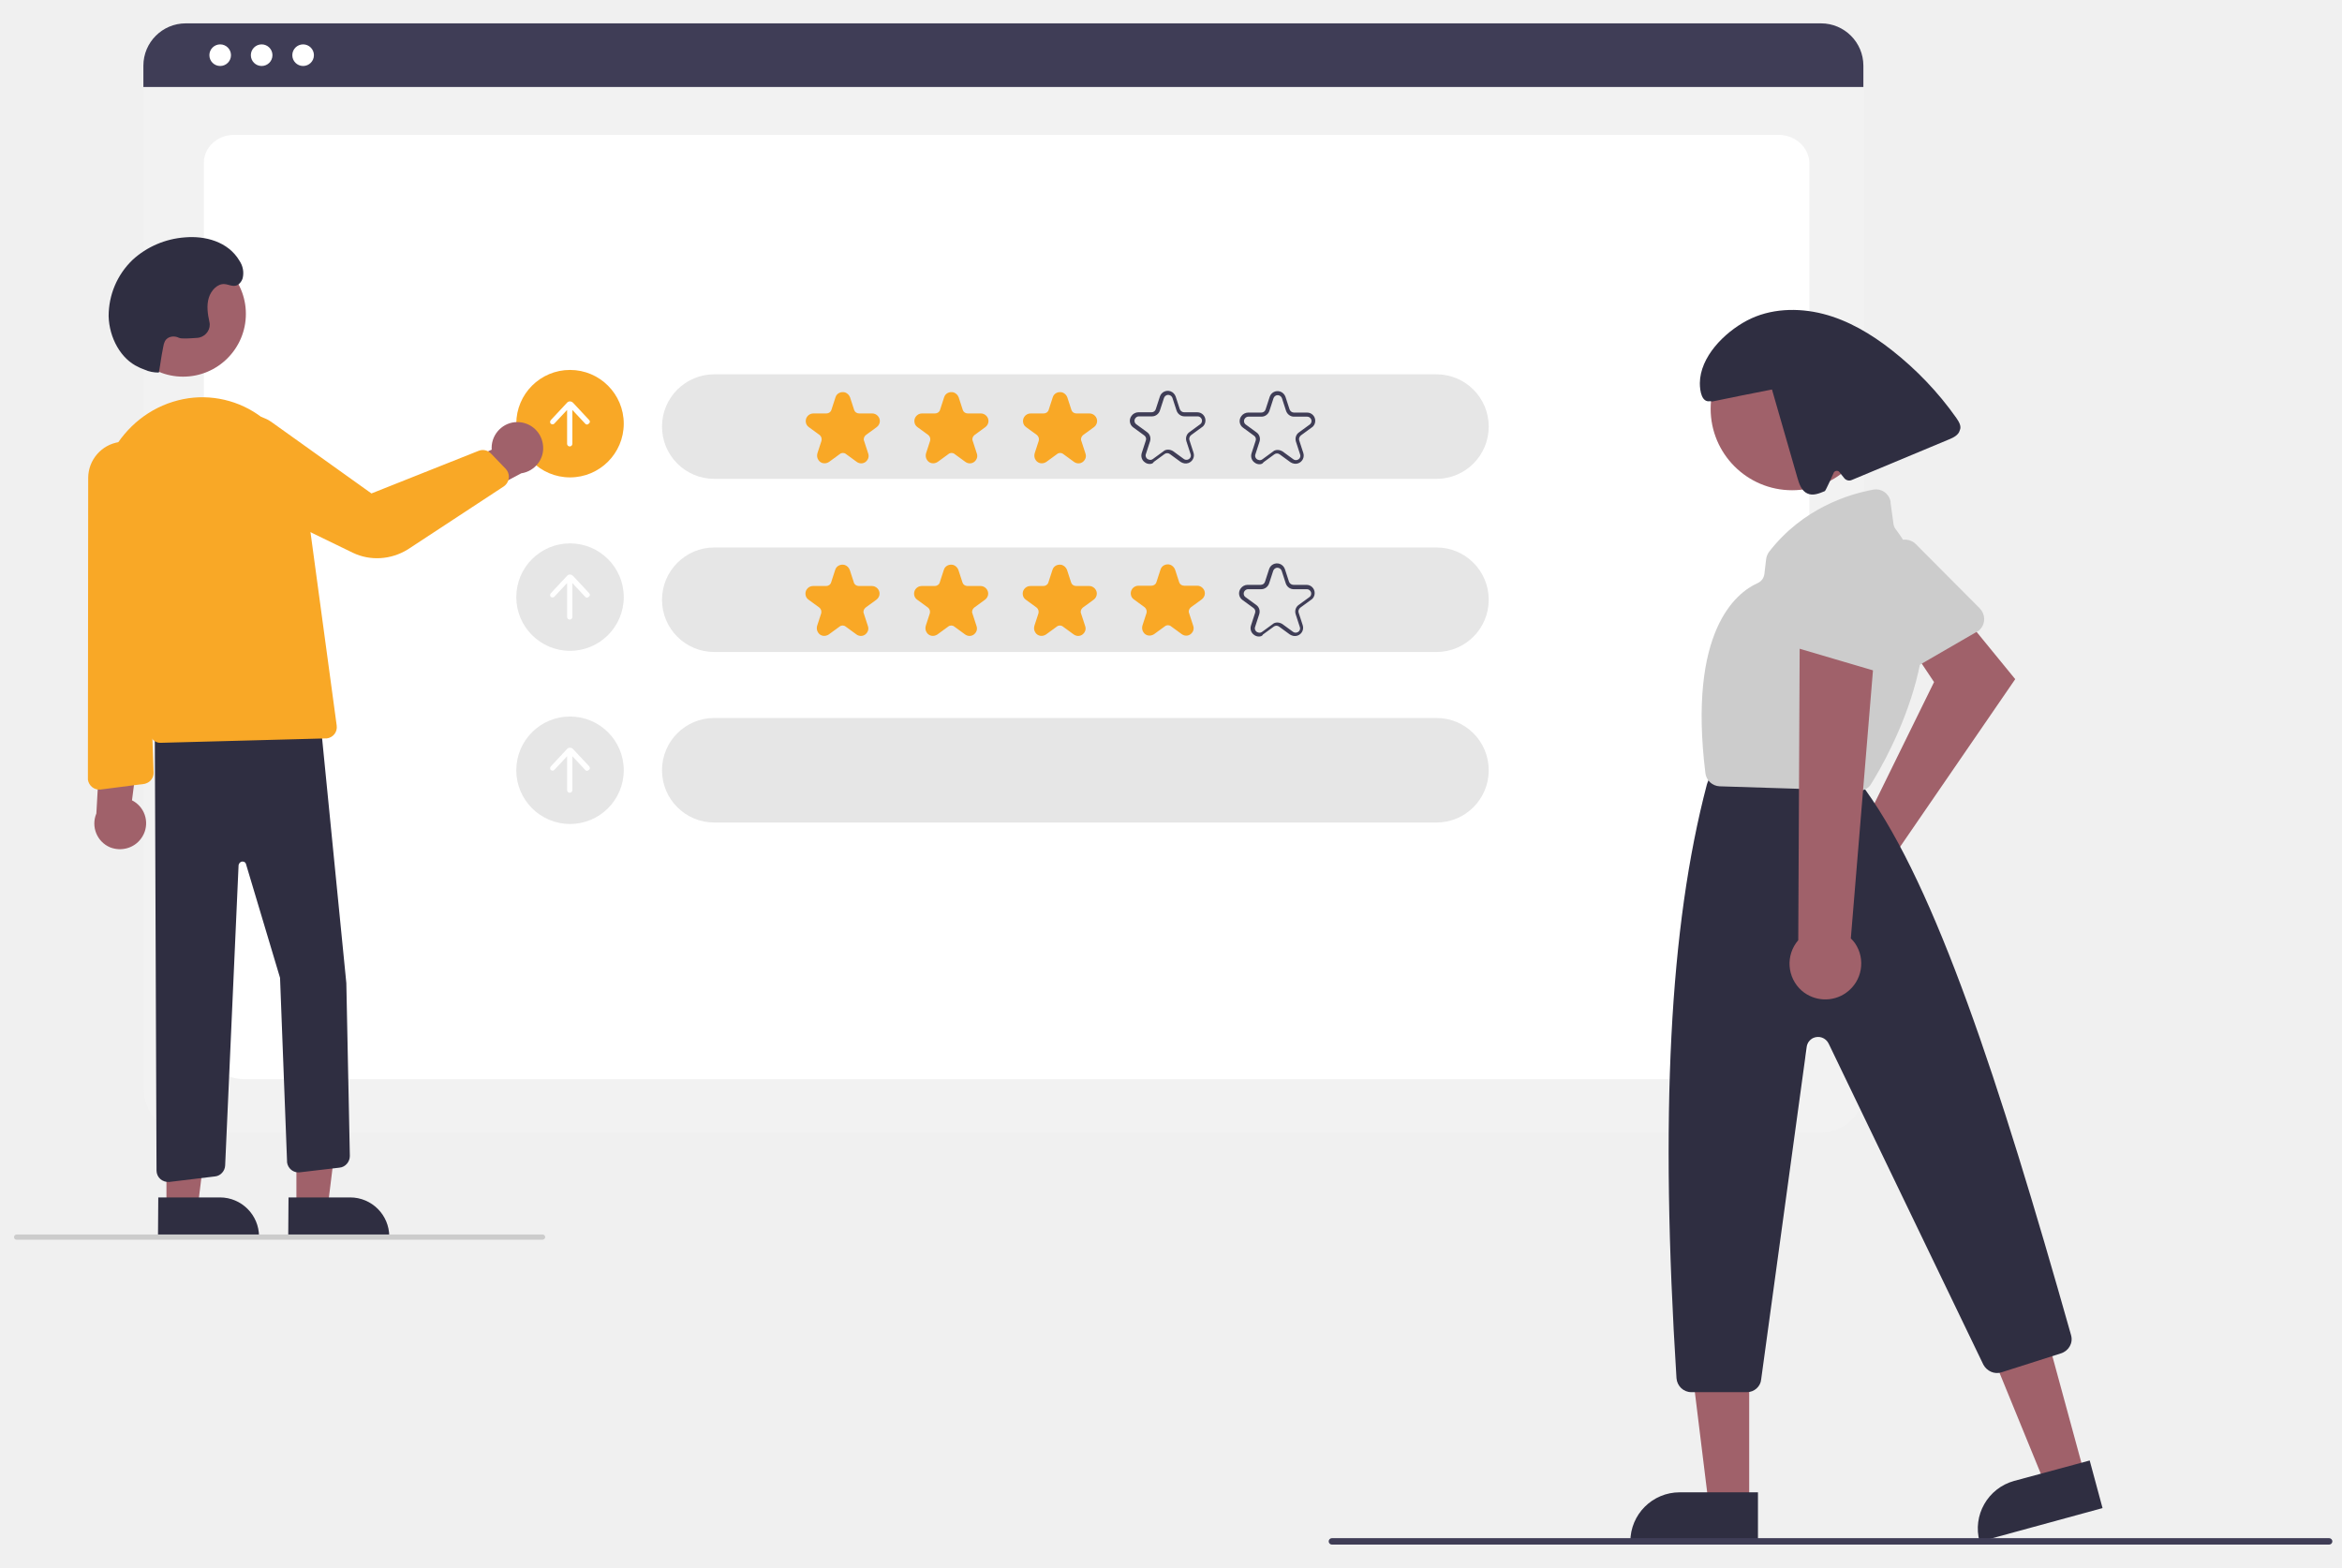
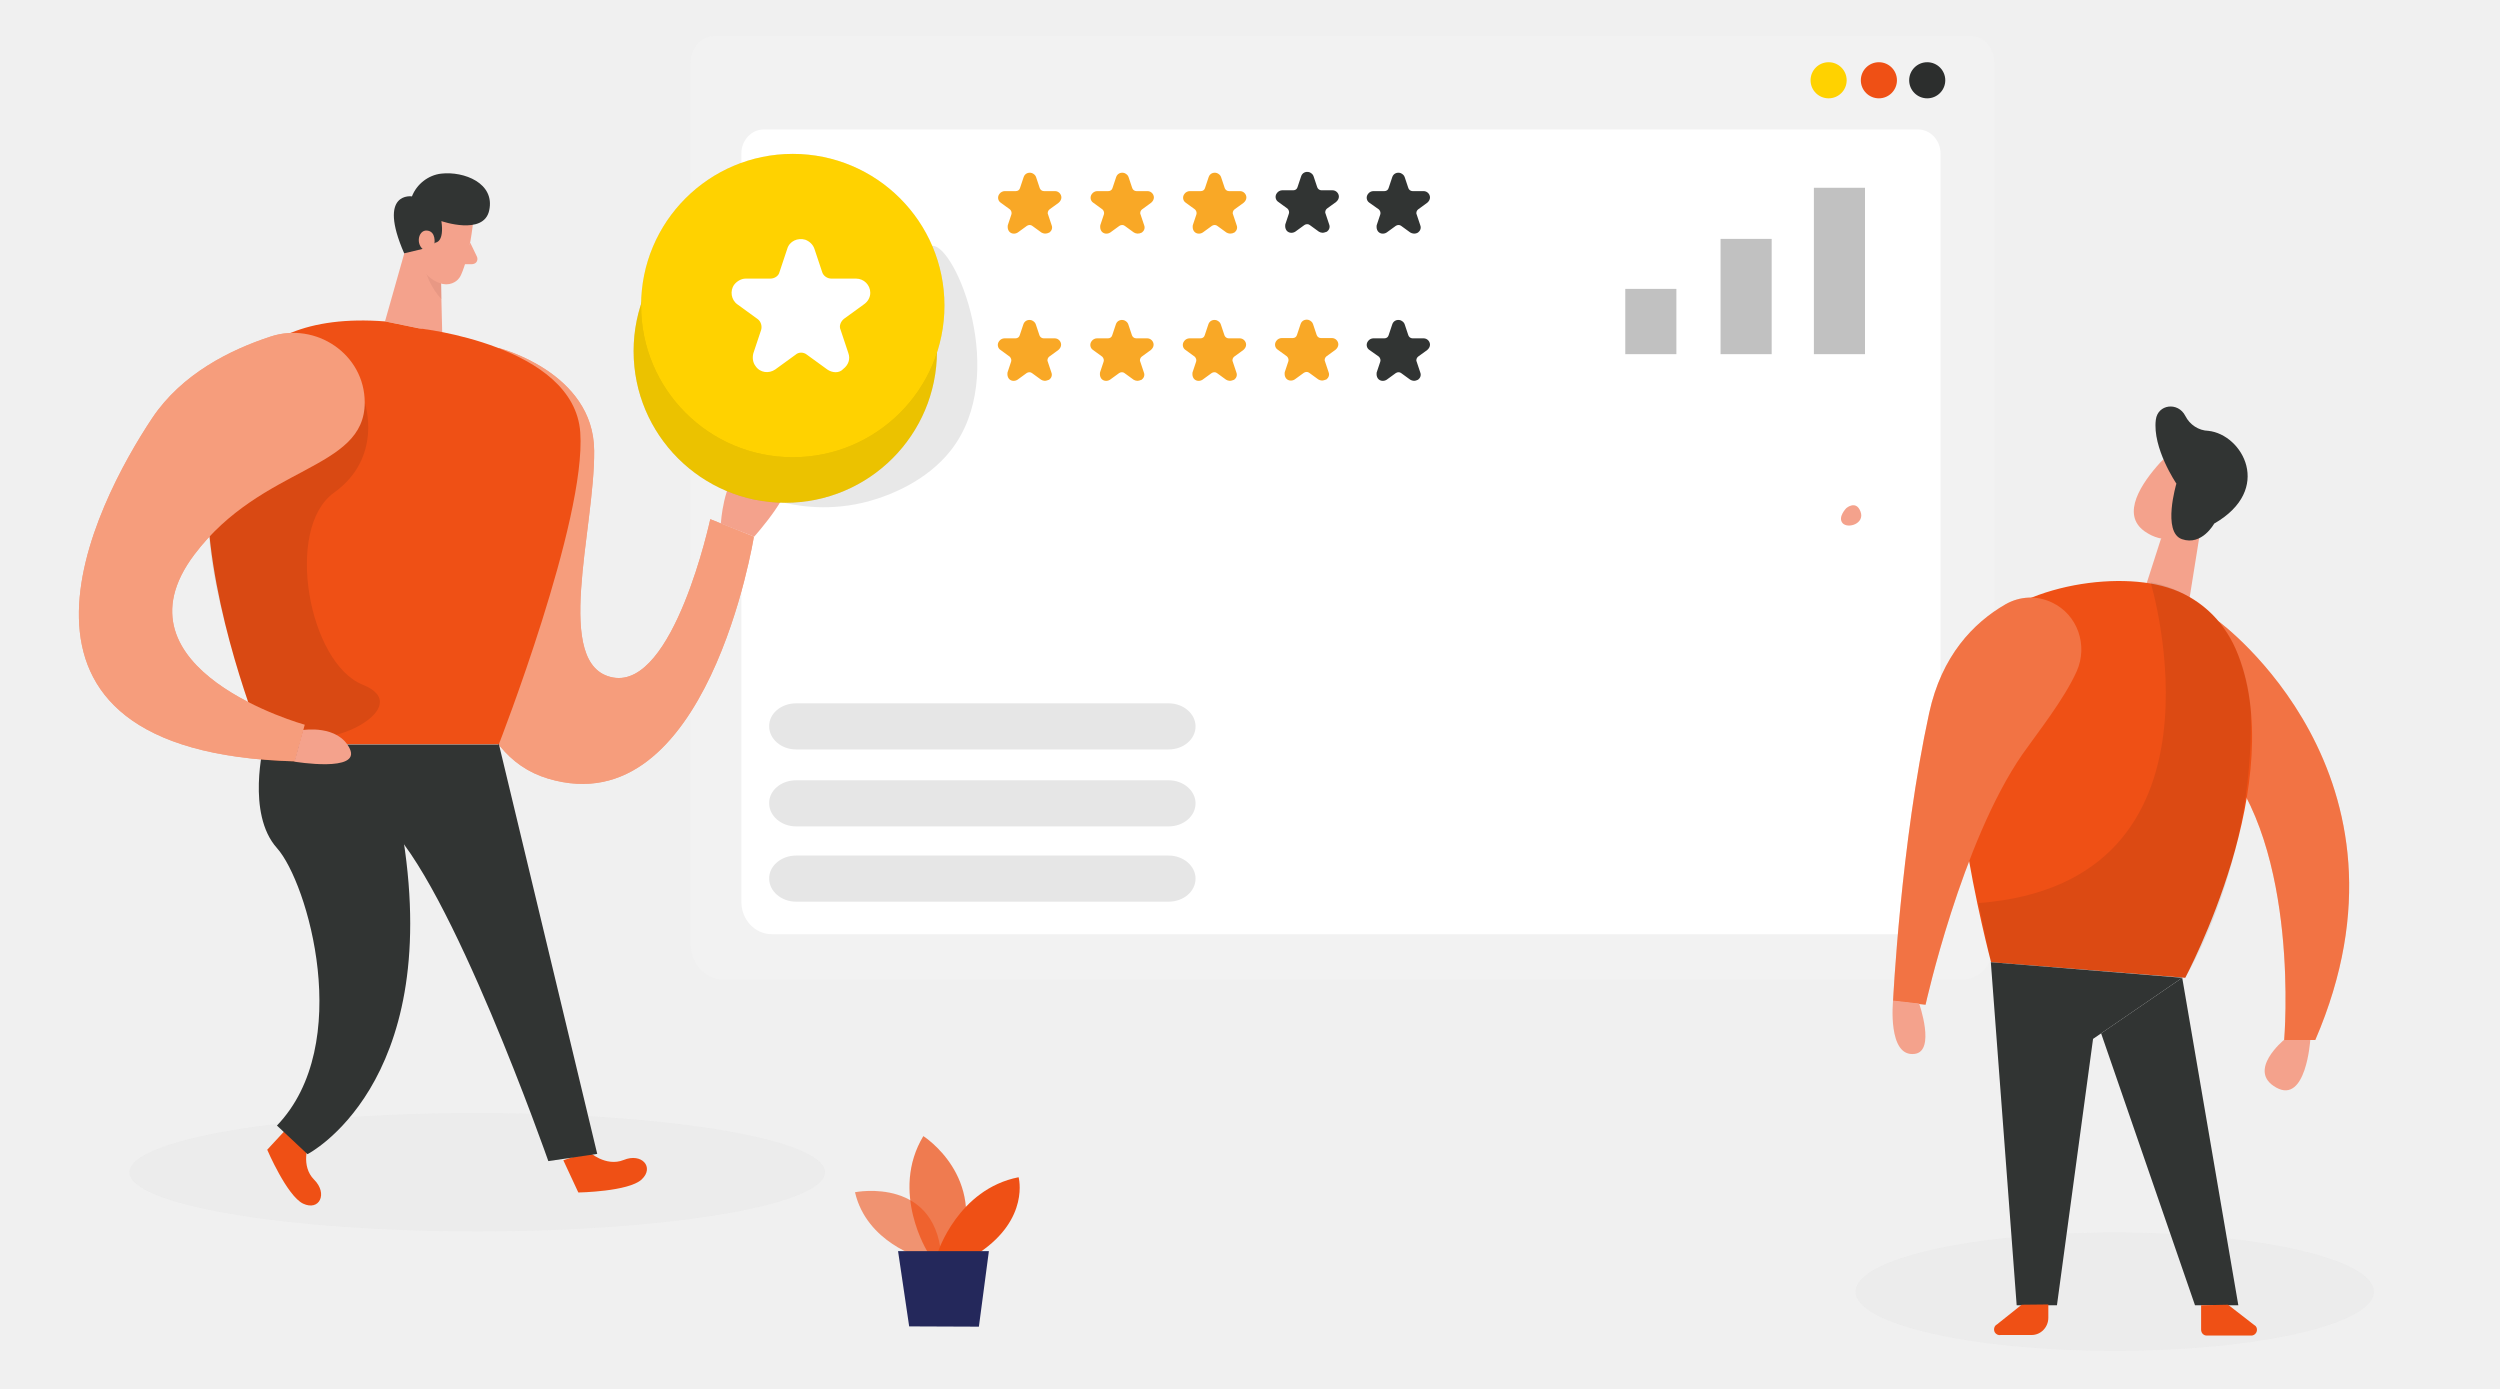
- <svg xmlns="http://www.w3.org/2000/svg" version="1.1" id="b8669117-6177-4f3a-a75c-05852d999d53" x="0px" y="0px" viewBox="0 0 802 537" style="enable-background:new 0 0 802 537;" xml:space="preserve">
+ <svg xmlns="http://www.w3.org/2000/svg" version="1.1" id="b8669117-6177-4f3a-a75c-05852d999d53" x="0px" y="0px" viewBox="0 0 900 500" style="enable-background:new 0 0 900 500;" xml:space="preserve">
  <style type="text/css">
- 	.st0{fill:#F2F2F2;}
- 	.st1{fill:#FFFFFF;}
- 	.st2{fill:#3F3D56;}
+ 	.st0{opacity:0.45;fill:#E6E6E6;enable-background:new    ;}
+ 	.st1{fill:#F2F2F2;}
+ 	.st2{fill:#FFFFFF;}
	.st3{fill:#E6E6E6;}
	.st4{fill:#F9A826;}
- 	.st5{fill:#A0616A;}
- 	.st6{fill:#2F2E41;}
- 	.st7{fill:#CCCCCC;}
+ 	.st5{fill:#EF5015;}
+ 	.st6{fill:#313433;}
+ 	.st7{opacity:0.44;fill:#FFFFFF;enable-background:new    ;}
+ 	.st8{fill:#F4A28C;}
+ 	.st9{opacity:0.31;fill:#CE8172;enable-background:new    ;}
+ 	.st10{opacity:9.000000e-02;enable-background:new    ;}
+ 	.st11{opacity:8.000000e-02;enable-background:new    ;}
+ 	.st12{fill:#FFD200;}
+ 	.st13{opacity:8.000000e-02;}
+ 	.st14{opacity:0.2;fill:#FFFFFF;enable-background:new    ;}
+ 	.st15{fill:#C1C1C1;}
+ 	.st16{fill:#2C2E2D;}
+ 	.st17{opacity:0.58;fill:#EF5015;enable-background:new    ;}
+ 	.st18{opacity:0.73;fill:#EF5015;enable-background:new    ;}
+ 	.st19{fill:#24285B;}
</style>
-   <path class="st0" d="M623.8,387.8H63.7c-8,0-14.4-6.5-14.4-14.4V28c0-5.8,4.7-10.6,10.6-10.6h567.7c5.9,0,10.7,4.8,10.7,10.7v345.2  C638.2,381.4,631.8,387.8,623.8,387.8z" />
-   <path class="st1" d="M605.7,369.6h-522c-7.7,0-13.9-5.8-13.9-13V55.8c0-5.3,4.6-9.6,10.3-9.6h529c5.8,0,10.5,4.4,10.5,9.8v300.6  C619.6,363.8,613.4,369.6,605.7,369.6z" />
-   <path class="st2" d="M638.1,29.8h-589v-7.3c0-8,6.5-14.5,14.5-14.5h560c8,0,14.5,6.5,14.5,14.5V29.8z" />
-   <circle class="st1" cx="75.4" cy="18.9" r="3.7" />
-   <circle class="st1" cx="89.6" cy="18.9" r="3.7" />
-   <circle class="st1" cx="103.8" cy="18.9" r="3.7" />
-   <path class="st3" d="M244.6,128.2h247.3c9.9,0,17.9,8,17.9,17.9v0c0,9.9-8,17.9-17.9,17.9H244.6c-9.9,0-17.9-8-17.9-17.9v0  C226.7,136.2,234.7,128.2,244.6,128.2z" />
-   <path class="st3" d="M244.6,187.5h247.3c9.9,0,17.9,8,17.9,17.9v0c0,9.9-8,17.9-17.9,17.9H244.6c-9.9,0-17.9-8-17.9-17.9v0  C226.7,195.6,234.7,187.5,244.6,187.5z" />
-   <path class="st3" d="M244.6,245.9h247.3c9.9,0,17.9,8,17.9,17.9v0c0,9.9-8,17.9-17.9,17.9H244.6c-9.9,0-17.9-8-17.9-17.9v0  C226.7,253.9,234.7,245.9,244.6,245.9z" />
-   <circle class="st3" cx="195.2" cy="204.5" r="18.4" />
-   <path class="st1" d="M201.8,203.2l-5.6-6c-0.5-0.5-1.3-0.6-1.9-0.1c0,0,0,0-0.1,0.1l-5.6,6c-0.3,0.4-0.3,0.9,0,1.2  c0.4,0.3,0.9,0.3,1.2,0c0,0,0,0,0,0l4.4-4.7v11.6c0,0.5,0.4,0.9,0.9,0.9c0.5,0,0.9-0.4,0.9-0.9v-11.6l4.4,4.7c0.3,0.4,0.9,0.4,1.2,0  C202.1,204.1,202.1,203.6,201.8,203.2z" />
-   <circle class="st3" cx="195.2" cy="263.8" r="18.4" />
-   <path class="st1" d="M201.8,262.5l-5.6-6c-0.5-0.5-1.3-0.6-1.9-0.1c0,0,0,0-0.1,0.1l-5.6,6c-0.3,0.4-0.3,0.9,0,1.2  c0.4,0.3,0.9,0.3,1.2,0c0,0,0,0,0,0l4.4-4.7v11.6c0,0.5,0.4,0.9,0.9,0.9c0.5,0,0.9-0.4,0.9-0.9V259l4.4,4.7c0.3,0.4,0.9,0.4,1.2,0  C202.1,263.5,202.1,262.9,201.8,262.5z" />
-   <circle class="st4" cx="195.2" cy="145.1" r="18.4" />
-   <path class="st1" d="M201.8,143.9l-5.6-6c-0.5-0.5-1.3-0.6-1.9-0.1c0,0,0,0-0.1,0.1l-5.6,6c-0.3,0.4-0.3,0.9,0,1.2  c0.4,0.3,0.9,0.3,1.2,0c0,0,0,0,0,0l4.4-4.7v11.6c0,0.5,0.4,0.9,0.9,0.9c0.5,0,0.9-0.4,0.9-0.9v-11.6l4.4,4.7c0.3,0.4,0.9,0.4,1.2,0  C202.1,144.8,202.1,144.2,201.8,143.9z" />
-   <path class="st5" d="M178,144.6c-4.8-0.5-9.1,3.1-9.6,7.9c0,0.5-0.1,1,0,1.5l-28.6,12.6l13.6,8.8l25.1-13.3c4.8-0.7,8.2-5.2,7.4-10  C185.3,148.1,182.1,145,178,144.6z" />
-   <circle class="st5" cx="62.7" cy="107.5" r="21.5" />
-   <polygon class="st5" points="101.5,413.6 112.2,413.6 117.3,372.3 101.5,372.3 " />
-   <path class="st6" d="M98.8,410.1l21.1,0h0c7.4,0,13.4,6,13.4,13.4c0,0,0,0,0,0v0.4l-34.6,0L98.8,410.1z" />
-   <polygon class="st5" points="57,413.6 67.7,413.6 72.8,372.3 57,372.3 " />
-   <path class="st6" d="M54.2,410.1l21.1,0h0c7.4,0,13.4,6,13.4,13.4c0,0,0,0,0,0v0.4l-34.6,0L54.2,410.1z" />
-   <path class="st6" d="M54.9,403.8c-0.8-0.7-1.3-1.8-1.3-2.9L53,246l56-2.2l0.4,0l9.2,92.9l1.2,59.2c0,2-1.5,3.8-3.5,4l-13.6,1.6  c-2.2,0.3-4.1-1.3-4.4-3.4c0-0.1,0-0.2,0-0.3l-2.4-62.9l-11.7-39.1c-0.3-0.7-1.1-0.9-1.7-0.6c-0.4,0.2-0.7,0.6-0.8,1.1l-4.6,102.9  c-0.1,1.9-1.6,3.5-3.4,3.7l-15.7,1.9C56.8,404.9,55.7,404.5,54.9,403.8L54.9,403.8z" />
-   <path class="st4" d="M51.3,251.5l-16.6-67.3c-5.2-21,6.6-42.1,26.3-47.1c9.3-2.4,19.3-0.6,27.2,4.8c9,6.2,15,16,16.3,26.9l10.8,79.7  c0.3,2.2-1.2,4.1-3.4,4.4c-0.1,0-0.3,0-0.4,0l-56.4,1.5c0,0-0.1,0-0.1,0C53.3,254.5,51.8,253.2,51.3,251.5z" />
-   <path class="st4" d="M120.8,189.3l-42-20.4c-7-3.4-9.9-11.9-6.5-18.9c3.4-7,11.9-9.9,18.9-6.5c0.7,0.3,1.4,0.8,2,1.2l34,24.3  l36.7-14.6c1.5-0.6,3.2-0.2,4.3,1l5,5.2c1.5,1.6,1.4,4.1-0.2,5.6c-0.2,0.2-0.4,0.3-0.5,0.4l-32.9,21.6  C133.9,191.7,126.8,192.2,120.8,189.3L120.8,189.3z" />
-   <path class="st6" d="M54.4,127.6c-1.7,0-3.4-0.3-4.9-1c-0.7-0.3-1.4-0.5-2.1-0.9c-6-2.7-10-10-10.2-17.4c0-7.3,2.9-14.2,8.2-19.3  c4.9-4.5,11.2-7.2,17.9-7.7c6.9-0.6,14.8,1.4,18.7,8c1.2,1.8,1.6,3.9,1.1,6c-0.2,0.6-0.5,1.2-1,1.7c-1.7,1.8-3.5,0.4-5.2,0.3  c-2.4-0.2-4.6,2.1-5.4,4.7s-0.4,5.5,0.2,8.2l0,0c0.6,2.4-1,4.8-3.4,5.4c-0.2,0-0.4,0.1-0.6,0.1c-2.7,0.2-5.6,0.4-6.4,0  c-1.6-0.8-3.8-0.6-4.8,1.1c-0.3,0.6-0.5,1.3-0.6,2C55,123.4,55.2,123.1,54.4,127.6L54.4,127.6z" />
-   <path class="st5" d="M48.3,287.2c2.9-3.9,2.1-9.4-1.8-12.3c-0.4-0.3-0.9-0.6-1.3-0.8l4-31l-14.6,7.1L33,278.6  c-1.9,4.5,0.2,9.7,4.7,11.6C41.5,291.7,45.9,290.5,48.3,287.2L48.3,287.2z" />
-   <path class="st4" d="M50,268.3c-0.3,0.1-0.5,0.2-0.8,0.2l-14.7,1.9c-2.2,0.3-4.1-1.3-4.4-3.4c0-0.2,0-0.3,0-0.5l0.1-102.8  c0-6.1,4.5-11.4,10.6-12.3l0,0c6.8-1,13.1,3.7,14,10.5c0.1,1,0.2,2,0.1,3l-4.3,44.3l2,55.3C52.7,266.2,51.6,267.8,50,268.3z" />
-   <path class="st7" d="M185.7,424.6H5.7c-0.5,0-0.9-0.4-0.9-0.9s0.4-0.9,0.9-0.9h180.1c0.5,0,0.9,0.4,0.9,0.9S186.2,424.6,185.7,424.6  z" />
-   <path class="st4" d="M294.9,158.7c-0.5,0-1.1-0.2-1.5-0.5l-3.7-2.7c-0.6-0.5-1.5-0.5-2.1,0l-3.7,2.7c-1.2,0.8-2.8,0.6-3.6-0.6  c-0.5-0.7-0.6-1.5-0.4-2.3l1.4-4.3c0.2-0.7,0-1.5-0.6-2l-3.7-2.7c-1.2-0.8-1.4-2.5-0.6-3.6c0.5-0.7,1.3-1.1,2.1-1.1h4.5  c0.8,0,1.5-0.5,1.7-1.2l1.4-4.3c0.4-1.4,1.9-2.1,3.3-1.7c0.8,0.3,1.4,0.9,1.7,1.7l1.4,4.3c0.2,0.7,0.9,1.2,1.7,1.2h4.5  c1.4,0,2.6,1.2,2.6,2.6c0,0.8-0.4,1.6-1.1,2.1l-3.7,2.7c-0.6,0.5-0.9,1.3-0.6,2l1.4,4.3c0.4,1.1,0,2.2-0.9,2.9  C296,158.5,295.5,158.7,294.9,158.7z" />
-   <path class="st4" d="M332.1,158.7c-0.5,0-1.1-0.2-1.5-0.5l-3.7-2.7c-0.6-0.5-1.5-0.5-2.1,0l-3.7,2.7c-1.2,0.8-2.8,0.6-3.6-0.6  c-0.5-0.7-0.6-1.5-0.4-2.3l1.4-4.3c0.2-0.7,0-1.5-0.6-2l-3.7-2.7c-1.2-0.8-1.4-2.5-0.6-3.6c0.5-0.7,1.3-1.1,2.1-1.1h4.5  c0.8,0,1.5-0.5,1.7-1.2l1.4-4.3c0.4-1.4,1.9-2.1,3.3-1.7c0.8,0.3,1.4,0.9,1.7,1.7l1.4,4.3c0.2,0.7,0.9,1.2,1.7,1.2h4.5  c1.4,0,2.6,1.2,2.6,2.6c0,0.8-0.4,1.6-1.1,2.1l-3.7,2.7c-0.6,0.5-0.9,1.3-0.6,2l1.4,4.3c0.4,1.1,0,2.2-0.9,2.9  C333.2,158.5,332.7,158.7,332.1,158.7z" />
-   <path class="st4" d="M369.3,158.7c-0.5,0-1.1-0.2-1.5-0.5l-3.7-2.7c-0.6-0.5-1.5-0.5-2.1,0l-3.7,2.7c-1.2,0.8-2.8,0.6-3.6-0.6  c-0.5-0.7-0.6-1.5-0.4-2.3l1.4-4.3c0.2-0.7,0-1.5-0.6-2l-3.7-2.7c-1.2-0.8-1.4-2.5-0.6-3.6c0.5-0.7,1.3-1.1,2.1-1.1h4.5  c0.8,0,1.5-0.5,1.7-1.2l1.4-4.3c0.4-1.4,1.9-2.1,3.3-1.7c0.8,0.3,1.4,0.9,1.7,1.7l1.4,4.3c0.2,0.7,0.9,1.2,1.7,1.2h4.5  c1.4,0,2.6,1.2,2.6,2.6c0,0.8-0.4,1.6-1.1,2.1l-3.7,2.7c-0.6,0.5-0.9,1.3-0.6,2l1.4,4.3c0.4,1.1,0,2.2-0.9,2.9  C370.4,158.5,369.9,158.7,369.3,158.7z" />
-   <path class="st2" d="M431.3,159c-0.6,0-1.2-0.2-1.7-0.6c-1-0.7-1.4-2-1-3.2l1.4-4.3c0.2-0.6,0-1.3-0.6-1.7l-3.7-2.7  c-1.3-0.9-1.6-2.7-0.6-4c0.5-0.7,1.4-1.2,2.3-1.2h4.5c0.7,0,1.3-0.4,1.5-1.1l1.4-4.3c0.5-1.5,2.1-2.3,3.6-1.8c0.9,0.3,1.5,1,1.8,1.8  l1.4,4.3c0.2,0.6,0.8,1.1,1.5,1.1h4.5c1.6,0,2.8,1.3,2.8,2.8c0,0.9-0.4,1.8-1.2,2.3l-3.7,2.7c-0.5,0.4-0.8,1.1-0.6,1.7l1.4,4.3  c0.5,1.5-0.3,3.1-1.8,3.6c-0.9,0.3-1.8,0.1-2.6-0.4l-3.7-2.7c-0.5-0.4-1.3-0.4-1.8,0l-3.7,2.7C432.4,158.8,431.9,159,431.3,159z   M437.5,154.1c0.6,0,1.2,0.2,1.7,0.5l3.7,2.7c0.7,0.5,1.6,0.3,2.1-0.3c0.3-0.4,0.4-0.9,0.2-1.4l-1.4-4.3c-0.4-1.2,0-2.5,1-3.2  l3.7-2.7c0.7-0.5,0.8-1.5,0.3-2.1c-0.3-0.4-0.7-0.6-1.2-0.6h-4.5c-1.2,0-2.3-0.8-2.7-2l-1.4-4.3c-0.3-0.8-1.1-1.2-1.9-1  c-0.5,0.2-0.8,0.5-1,1l-1.4,4.3c-0.4,1.2-1.5,2-2.7,2h-4.5c-0.8,0-1.5,0.7-1.5,1.5c0,0.5,0.2,0.9,0.6,1.2l3.7,2.7c1,0.7,1.4,2,1,3.2  l-1.4,4.3c-0.3,0.8,0.2,1.7,1,1.9c0.5,0.2,1,0.1,1.4-0.2l3.7-2.7C436.3,154.3,436.9,154.1,437.5,154.1z" />
-   <path class="st2" d="M393.7,158.9c-0.6,0-1.2-0.2-1.7-0.6c-1-0.7-1.4-2-1-3.2l1.4-4.3c0.2-0.6,0-1.3-0.6-1.7l-3.7-2.7  c-1.3-0.9-1.6-2.7-0.6-4c0.5-0.7,1.4-1.2,2.3-1.2h4.5c0.7,0,1.3-0.4,1.5-1.1l1.4-4.3c0.5-1.5,2.1-2.3,3.6-1.8c0.9,0.3,1.5,1,1.8,1.8  l1.4,4.3c0.2,0.6,0.8,1.1,1.5,1.1h4.5c1.6,0,2.8,1.3,2.8,2.8c0,0.9-0.4,1.8-1.2,2.3l-3.7,2.7c-0.5,0.4-0.8,1.1-0.6,1.7l1.4,4.3  c0.5,1.5-0.3,3.1-1.8,3.6c-0.9,0.3-1.8,0.1-2.6-0.4l-3.7-2.7c-0.5-0.4-1.3-0.4-1.8,0l-3.7,2.7C394.9,158.7,394.3,158.9,393.7,158.9z   M400,154c0.6,0,1.2,0.2,1.7,0.5l3.7,2.7c0.7,0.5,1.6,0.3,2.1-0.3c0.3-0.4,0.4-0.9,0.2-1.4l-1.4-4.3c-0.4-1.2,0-2.5,1-3.2l3.7-2.7  c0.7-0.5,0.8-1.5,0.3-2.1c-0.3-0.4-0.7-0.6-1.2-0.6h-4.5c-1.2,0-2.3-0.8-2.7-2l-1.4-4.3c-0.3-0.8-1.1-1.2-1.9-1  c-0.5,0.2-0.8,0.5-1,1l-1.4,4.3c-0.4,1.2-1.5,2-2.7,2h-4.5c-0.8,0-1.5,0.7-1.5,1.5c0,0.5,0.2,0.9,0.6,1.2l3.7,2.7c1,0.7,1.4,2,1,3.2  l-1.4,4.3c-0.3,0.8,0.2,1.7,1,1.9c0.5,0.2,1,0.1,1.4-0.2l3.7-2.7C398.8,154.2,399.4,154,400,154z" />
-   <path class="st5" d="M635.7,284.5c0.6-0.2,1.2-0.3,1.8-0.4l24.8-50.5l-7.6-11.4l15.7-13.7l19.7,24.1L650,291c2.7,6,0,13-6,15.7  c-6,2.7-13,0-15.7-6c-2.7-6,0-13,6-15.7C634.7,284.8,635.2,284.6,635.7,284.5L635.7,284.5z" />
-   <path class="st7" d="M678.1,215.5c-0.3,0.4-0.7,0.7-1.2,0.9l-25.4,14.7c-2.4,1.4-5.6,0.6-7-1.9c-0.1-0.1-0.1-0.2-0.2-0.4L632,202.8  c-1.1-2.3-0.3-5,1.7-6.4l15.8-10.7c2-1.4,4.8-1.1,6.5,0.6l22,22.1C679.9,210.4,680,213.5,678.1,215.5L678.1,215.5z" />
-   <polygon class="st5" points="713.8,504.8 700.4,508.5 679.9,458.4 699.7,453 " />
-   <path class="st6" d="M689.7,507.2l25.9-7l0,0l4.4,16.3l0,0L677.9,528l0,0l0,0C675.4,519,680.7,509.7,689.7,507.2z" />
-   <polygon class="st5" points="599,515.1 585.1,515.1 578.5,461.4 599,461.4 " />
-   <path class="st6" d="M575.2,511.1H602l0,0V528l0,0h-43.7l0,0l0,0C558.3,518.6,565.9,511.1,575.2,511.1z" />
-   <circle class="st5" cx="613.7" cy="140" r="27.9" />
-   <path class="st6" d="M598.2,476.8h-19c-2.7,0-4.9-2.1-5.1-4.8c-5.7-90-2.4-154.6,10.4-203.3c0.1-0.2,0.1-0.4,0.2-0.6l1-2.5  c0.8-1.9,2.7-3.2,4.7-3.2h39.1c1.5,0,2.9,0.7,3.9,1.8l5.3,6.2c0.1,0.1,0.2,0.2,0.3,0.4c23.9,33.4,45.4,98.7,70.2,186.4  c0.8,2.7-0.7,5.4-3.4,6.3l-20.4,6.5c-2.4,0.8-5-0.4-6.2-2.6l-53-110c-1-2-3.3-2.8-5.3-1.9c-1.2,0.6-2,1.7-2.2,3l-15.6,113.9  C602.9,474.9,600.7,476.8,598.2,476.8z" />
-   <path class="st7" d="M636.6,270.8c-0.1,0-0.1,0-0.2,0l-47.5-1.5c-2.5-0.1-4.6-2-4.9-4.5c-6-48.7,10.5-61.8,17.9-65.1  c1.3-0.6,2.1-1.7,2.3-3.1l0.6-5.1c0.1-0.9,0.5-1.8,1-2.5c11.6-15,27.4-19.8,35.7-21.3c2.8-0.5,5.4,1.3,5.9,4.1c0,0.1,0,0.2,0,0.3  l1,7.3c0.1,0.7,0.4,1.4,0.8,1.9c24.1,31.5-2.8,78.1-8.4,87.1l0,0C640,269.9,638.4,270.8,636.6,270.8z" />
-   <path class="st6" d="M669.9,143.1c-6.2-8.8-13.7-16.6-22.1-23.2c-7-5.5-14.9-10.2-23.5-12.4c-8.6-2.2-18.2-1.9-26.1,2.3  c-7.9,4.2-16,12.5-16.1,21.4c0,2.9,0.7,6.7,3.5,6.2l0.8,0.1c6.8-1.4,13.6-2.8,20.4-4.1c2.9,10.1,5.8,20.1,8.7,30.2  c0.6,2.1,1.4,4.5,3.4,5.4c1.9,0.9,4.1,0,6-0.8c0.3-0.1,3-6.2,3-6.2c0.2-0.6,0.9-0.9,1.5-0.7c0.2,0.1,0.4,0.2,0.5,0.4l1.6,2  c0.6,0.8,1.7,1.1,2.6,0.7c11.1-4.6,22.2-9.3,33.3-13.9c1.5-0.6,3.3-1.5,3.7-3.1C671.8,146,670.8,144.4,669.9,143.1z" />
-   <path class="st2" d="M797.6,529H456.1c-0.6,0-1.1-0.5-1.1-1.1c0-0.6,0.5-1.1,1.1-1.1h341.5c0.6,0,1.1,0.5,1.1,1.1  C798.7,528.5,798.2,529,797.6,529z" />
-   <path class="st5" d="M632.2,340c5.5-3.9,6.8-11.5,3-17c-0.4-0.6-0.9-1.1-1.4-1.6l8.8-106.5l-26.3,3.6L615.8,322  c-4.4,5.1-3.9,12.8,1.2,17.3C621.3,343,627.6,343.3,632.2,340z" />
-   <path class="st7" d="M644.3,230.2c-0.5,0-1-0.1-1.5-0.2l-28.2-8.3c-2.7-0.8-4.3-3.6-3.5-6.3c0-0.1,0.1-0.3,0.1-0.4l10.4-27  c0.9-2.4,3.4-3.7,5.8-3.1l18.6,4c2.4,0.5,4.1,2.7,4,5.1l-0.9,31.2C649.3,228,647.1,230.2,644.3,230.2L644.3,230.2z" />
-   <path class="st4" d="M294.8,217.8c-0.5,0-1.1-0.2-1.5-0.5l-3.7-2.7c-0.6-0.5-1.5-0.5-2.1,0l-3.7,2.7c-1.2,0.8-2.8,0.6-3.6-0.6  c-0.5-0.7-0.6-1.5-0.4-2.3l1.4-4.3c0.2-0.7,0-1.5-0.6-2l-3.7-2.7c-1.2-0.8-1.4-2.5-0.6-3.6c0.5-0.7,1.3-1.1,2.1-1.1h4.5  c0.8,0,1.5-0.5,1.7-1.2l1.4-4.3c0.4-1.4,1.9-2.1,3.3-1.7c0.8,0.3,1.4,0.9,1.7,1.7l1.4,4.3c0.2,0.7,0.9,1.2,1.7,1.2h4.5  c1.4,0,2.6,1.2,2.6,2.6c0,0.8-0.4,1.6-1.1,2.1l-3.7,2.7c-0.6,0.5-0.9,1.3-0.6,2l1.4,4.3c0.4,1.1,0,2.2-0.9,2.9  C295.9,217.6,295.4,217.8,294.8,217.8z" />
-   <path class="st4" d="M332,217.8c-0.5,0-1.1-0.2-1.5-0.5l-3.7-2.7c-0.6-0.5-1.5-0.5-2.1,0l-3.7,2.7c-1.2,0.8-2.8,0.6-3.6-0.6  c-0.5-0.7-0.6-1.5-0.4-2.3l1.4-4.3c0.2-0.7,0-1.5-0.6-2l-3.7-2.7c-1.2-0.8-1.4-2.5-0.6-3.6c0.5-0.7,1.3-1.1,2.1-1.1h4.5  c0.8,0,1.5-0.5,1.7-1.2l1.4-4.3c0.4-1.4,1.9-2.1,3.3-1.7c0.8,0.3,1.4,0.9,1.7,1.7l1.4,4.3c0.2,0.7,0.9,1.2,1.7,1.2h4.5  c1.4,0,2.6,1.2,2.6,2.6c0,0.8-0.4,1.6-1.1,2.1l-3.7,2.7c-0.6,0.5-0.9,1.3-0.6,2l1.4,4.3c0.4,1.1,0,2.2-0.9,2.9  C333.1,217.6,332.6,217.8,332,217.8z" />
-   <path class="st4" d="M369.2,217.8c-0.5,0-1.1-0.2-1.5-0.5l-3.7-2.7c-0.6-0.5-1.5-0.5-2.1,0l-3.7,2.7c-1.2,0.8-2.8,0.6-3.6-0.6  c-0.5-0.7-0.6-1.5-0.4-2.3l1.4-4.3c0.2-0.7,0-1.5-0.6-2l-3.7-2.7c-1.2-0.8-1.4-2.5-0.6-3.6c0.5-0.7,1.3-1.1,2.1-1.1h4.5  c0.8,0,1.5-0.5,1.7-1.2l1.4-4.3c0.4-1.4,1.9-2.1,3.3-1.7c0.8,0.3,1.4,0.9,1.7,1.7l1.4,4.3c0.2,0.7,0.9,1.2,1.7,1.2h4.5  c1.4,0,2.6,1.2,2.6,2.6c0,0.8-0.4,1.6-1.1,2.1l-3.7,2.7c-0.6,0.5-0.9,1.3-0.6,2l1.4,4.3c0.4,1.1,0,2.2-0.9,2.9  C370.3,217.6,369.8,217.8,369.2,217.8z" />
-   <path class="st2" d="M431.1,218c-0.6,0-1.2-0.2-1.7-0.6c-1-0.7-1.4-2-1-3.2l1.4-4.3c0.2-0.6,0-1.3-0.6-1.7l-3.7-2.7  c-1.3-0.9-1.6-2.7-0.6-4c0.5-0.7,1.4-1.2,2.3-1.2h4.5c0.7,0,1.3-0.4,1.5-1.1l1.4-4.3c0.5-1.5,2.1-2.3,3.6-1.8c0.9,0.3,1.5,1,1.8,1.8  l1.4,4.3c0.2,0.6,0.8,1.1,1.5,1.1h4.5c1.6,0,2.8,1.3,2.8,2.8c0,0.9-0.4,1.8-1.2,2.3l-3.7,2.7c-0.5,0.4-0.8,1.1-0.6,1.7l1.4,4.3  c0.5,1.5-0.3,3.1-1.8,3.6c-0.9,0.3-1.8,0.1-2.6-0.4l-3.7-2.7c-0.5-0.4-1.3-0.4-1.8,0l-3.7,2.7C432.3,217.8,431.7,218,431.1,218z   M437.4,213.2c0.6,0,1.2,0.2,1.7,0.5l3.7,2.7c0.7,0.5,1.6,0.3,2.1-0.3c0.3-0.4,0.4-0.9,0.2-1.4l-1.4-4.3c-0.4-1.2,0-2.5,1-3.2  l3.7-2.7c0.7-0.5,0.8-1.5,0.3-2.1c-0.3-0.4-0.7-0.6-1.2-0.6h-4.5c-1.2,0-2.3-0.8-2.7-2l-1.4-4.3c-0.3-0.8-1.1-1.2-1.9-1  c-0.5,0.2-0.8,0.5-1,1l-1.4,4.3c-0.4,1.2-1.5,2-2.7,2h-4.5c-0.8,0-1.5,0.7-1.5,1.5c0,0.5,0.2,0.9,0.6,1.2l3.7,2.7c1,0.7,1.4,2,1,3.2  l-1.4,4.3c-0.3,0.8,0.2,1.7,1,1.9c0.5,0.2,1,0.1,1.4-0.2l3.7-2.7C436.2,213.4,436.8,213.2,437.4,213.2z" />
-   <path class="st4" d="M406.2,217.7c-0.5,0-1.1-0.2-1.5-0.5l-3.7-2.7c-0.6-0.5-1.5-0.5-2.1,0l-3.7,2.7c-1.2,0.8-2.8,0.6-3.6-0.6  c-0.5-0.7-0.6-1.5-0.4-2.3l1.4-4.3c0.2-0.7,0-1.5-0.6-2l-3.7-2.7c-1.2-0.8-1.4-2.5-0.6-3.6c0.5-0.7,1.3-1.1,2.1-1.1h4.5  c0.8,0,1.5-0.5,1.7-1.2l1.4-4.3c0.4-1.4,1.9-2.1,3.3-1.7c0.8,0.3,1.4,0.9,1.7,1.7l1.4,4.3c0.2,0.7,0.9,1.2,1.7,1.2h4.5  c1.4,0,2.6,1.2,2.6,2.6c0,0.8-0.4,1.6-1.1,2.1l-3.7,2.7c-0.6,0.5-0.9,1.3-0.6,2l1.4,4.3c0.4,1.1,0,2.2-0.9,2.9  C407.3,217.5,406.8,217.7,406.2,217.7z" />
+   <ellipse class="st0" cx="761.3" cy="465" rx="93.3" ry="21.3" />
+   <ellipse class="st0" cx="171.8" cy="422" rx="125.2" ry="21.3" />
+   <path class="st1" d="M706.5,352.6H260.1c-6.4,0-11.5-6-11.5-13.2V22.7c0-5.3,3.8-9.7,8.4-9.7h452.5c4.7,0,8.5,4.4,8.5,9.9v316.4  C718,346.7,712.9,352.6,706.5,352.6z" />
+   <path class="st2" d="M687.8,336.3H277.8c-6,0-10.9-5.2-10.9-11.6V55.2c0-4.7,3.6-8.6,8.1-8.6h415.4c4.6,0,8.2,3.9,8.2,8.8v269.3  C698.7,331.1,693.9,336.3,687.8,336.3z" />
+   <path class="st3" d="M286.6,253.2h134.1c5.4,0,9.7,3.8,9.7,8.3l0,0c0,4.6-4.3,8.3-9.7,8.3H286.6c-5.4,0-9.7-3.8-9.7-8.3l0,0  C276.8,256.9,281.2,253.2,286.6,253.2z" />
+   <path class="st3" d="M286.6,280.9h134.1c5.4,0,9.7,3.8,9.7,8.3l0,0c0,4.6-4.3,8.3-9.7,8.3H286.6c-5.4,0-9.7-3.8-9.7-8.3l0,0  C276.8,284.6,281.2,280.9,286.6,280.9z" />
+   <path class="st3" d="M286.6,308h134.1c5.4,0,9.7,3.8,9.7,8.3l0,0c0,4.6-4.3,8.3-9.7,8.3H286.6c-5.4,0-9.7-3.8-9.7-8.3l0,0  C276.8,311.8,281.2,308,286.6,308z" />
+   <path class="st4" d="M376.2,84.1c-0.4,0-1-0.2-1.3-0.4l-3.3-2.4c-0.5-0.4-1.3-0.4-1.9,0l-3.3,2.4c-1.1,0.7-2.5,0.5-3.2-0.5  c-0.4-0.6-0.5-1.3-0.4-2.1l1.3-3.9c0.2-0.6,0-1.3-0.5-1.8l-3.3-2.4c-1.1-0.7-1.3-2.2-0.5-3.2c0.4-0.6,1.2-1,1.9-1h4  c0.7,0,1.3-0.4,1.5-1.1l1.3-3.9c0.4-1.3,1.7-1.9,3-1.5c0.7,0.3,1.3,0.8,1.5,1.5l1.3,3.9c0.2,0.6,0.8,1.1,1.5,1.1h4  c1.3,0,2.3,1.1,2.3,2.3c0,0.7-0.4,1.4-1,1.9l-3.3,2.4c-0.5,0.4-0.8,1.2-0.5,1.8l1.3,3.9c0.4,1,0,2-0.8,2.6  C377.2,84,376.7,84.1,376.2,84.1z" />
+   <path class="st4" d="M409.5,84.1c-0.4,0-1-0.2-1.3-0.4l-3.3-2.4c-0.5-0.4-1.3-0.4-1.9,0l-3.3,2.4c-1.1,0.7-2.5,0.5-3.2-0.5  c-0.4-0.6-0.5-1.3-0.4-2.1l1.3-3.9c0.2-0.6,0-1.3-0.5-1.8l-3.3-2.4c-1.1-0.7-1.3-2.2-0.5-3.2c0.4-0.6,1.2-1,1.9-1h4  c0.7,0,1.3-0.4,1.5-1.1l1.3-3.9c0.4-1.3,1.7-1.9,3-1.5c0.7,0.3,1.3,0.8,1.5,1.5l1.3,3.9c0.2,0.6,0.8,1.1,1.5,1.1h4  c1.3,0,2.3,1.1,2.3,2.3c0,0.7-0.4,1.4-1,1.9l-3.3,2.4c-0.5,0.4-0.8,1.2-0.5,1.8l1.3,3.9c0.4,1,0,2-0.8,2.6  C410.5,84,410.1,84.1,409.5,84.1z" />
+   <path class="st4" d="M442.8,84.1c-0.4,0-1-0.2-1.3-0.4l-3.3-2.4c-0.5-0.4-1.3-0.4-1.9,0l-3.3,2.4c-1.1,0.7-2.5,0.5-3.2-0.5  c-0.4-0.6-0.5-1.3-0.4-2.1l1.3-3.9c0.2-0.6,0-1.3-0.5-1.8l-3.3-2.4c-1.1-0.7-1.3-2.2-0.5-3.2c0.4-0.6,1.2-1,1.9-1h4  c0.7,0,1.3-0.4,1.5-1.1l1.3-3.9c0.4-1.3,1.7-1.9,3-1.5c0.7,0.3,1.3,0.8,1.5,1.5l1.3,3.9c0.2,0.6,0.8,1.1,1.5,1.1h4  c1.3,0,2.3,1.1,2.3,2.3c0,0.7-0.4,1.4-1,1.9l-3.3,2.4c-0.5,0.4-0.8,1.2-0.5,1.8l1.3,3.9c0.4,1,0,2-0.8,2.6  C443.8,84,443.4,84.1,442.8,84.1z" />
+   <path class="st4" d="M376.1,137.1c-0.4,0-1-0.2-1.3-0.4l-3.3-2.4c-0.5-0.4-1.3-0.4-1.9,0l-3.3,2.4c-1.1,0.7-2.5,0.5-3.2-0.5  c-0.4-0.6-0.5-1.3-0.4-2.1l1.3-3.9c0.2-0.6,0-1.3-0.5-1.8l-3.3-2.4c-1.1-0.7-1.3-2.2-0.5-3.2c0.4-0.6,1.2-1,1.9-1h4  c0.7,0,1.3-0.4,1.5-1.1l1.3-3.9c0.4-1.3,1.7-1.9,3-1.5c0.7,0.3,1.3,0.8,1.5,1.5l1.3,3.9c0.2,0.6,0.8,1.1,1.5,1.1h4  c1.3,0,2.3,1.1,2.3,2.3c0,0.7-0.4,1.4-1,1.9l-3.3,2.4c-0.5,0.4-0.8,1.2-0.5,1.8l1.3,3.9c0.4,1,0,2-0.8,2.6  C377.1,136.9,376.6,137.1,376.1,137.1z" />
+   <path class="st4" d="M409.4,137.1c-0.4,0-1-0.2-1.3-0.4l-3.3-2.4c-0.5-0.4-1.3-0.4-1.9,0l-3.3,2.4c-1.1,0.7-2.5,0.5-3.2-0.5  c-0.4-0.6-0.5-1.3-0.4-2.1l1.3-3.9c0.2-0.6,0-1.3-0.5-1.8l-3.3-2.4c-1.1-0.7-1.3-2.2-0.5-3.2c0.4-0.6,1.2-1,1.9-1h4  c0.7,0,1.3-0.4,1.5-1.1l1.3-3.9c0.4-1.3,1.7-1.9,3-1.5c0.7,0.3,1.3,0.8,1.5,1.5l1.3,3.9c0.2,0.6,0.8,1.1,1.5,1.1h4  c1.3,0,2.3,1.1,2.3,2.3c0,0.7-0.4,1.4-1,1.9l-3.3,2.4c-0.5,0.4-0.8,1.2-0.5,1.8l1.3,3.9c0.4,1,0,2-0.8,2.6  C410.4,136.9,410,137.1,409.4,137.1z" />
+   <path class="st4" d="M442.7,137.1c-0.4,0-1-0.2-1.3-0.4l-3.3-2.4c-0.5-0.4-1.3-0.4-1.9,0l-3.3,2.4c-1.1,0.7-2.5,0.5-3.2-0.5  c-0.4-0.6-0.5-1.3-0.4-2.1l1.3-3.9c0.2-0.6,0-1.3-0.5-1.8l-3.3-2.4c-1.1-0.7-1.3-2.2-0.5-3.2c0.4-0.6,1.2-1,1.9-1h4  c0.7,0,1.3-0.4,1.5-1.1l1.3-3.9c0.4-1.3,1.7-1.9,3-1.5c0.7,0.3,1.3,0.8,1.5,1.5l1.3,3.9c0.2,0.6,0.8,1.1,1.5,1.1h4  c1.3,0,2.3,1.1,2.3,2.3c0,0.7-0.4,1.4-1,1.9l-3.3,2.4c-0.5,0.4-0.8,1.2-0.5,1.8l1.3,3.9c0.4,1,0,2-0.8,2.6  C443.7,136.9,443.3,137.1,442.7,137.1z" />
+   <path class="st4" d="M475.9,137c-0.4,0-1-0.2-1.3-0.4l-3.3-2.4c-0.5-0.4-1.3-0.4-1.9,0l-3.3,2.4c-1.1,0.7-2.5,0.5-3.2-0.5  c-0.4-0.6-0.5-1.3-0.4-2.1l1.3-3.9c0.2-0.6,0-1.3-0.5-1.8l-3.3-2.4c-1.1-0.7-1.3-2.2-0.5-3.2c0.4-0.6,1.2-1,1.9-1h4  c0.7,0,1.3-0.4,1.5-1.1l1.3-3.9c0.4-1.3,1.7-1.9,3-1.5c0.7,0.3,1.3,0.8,1.5,1.5l1.3,3.9c0.2,0.6,0.8,1.1,1.5,1.1h4  c1.3,0,2.3,1.1,2.3,2.3c0,0.7-0.4,1.4-1,1.9l-3.3,2.4c-0.5,0.4-0.8,1.2-0.5,1.8l1.3,3.9c0.4,1,0,2-0.8,2.6  C476.9,136.8,476.4,137,475.9,137z" />
+   <path class="st5" d="M212,414.6c0,0,6,5.6,12.5,3c6.5-2.7,11.2,2.6,6.5,7c-4.7,4.4-22.8,4.7-22.8,4.7l-5.4-11.6L212,414.6z" />
+   <path class="st5" d="M111.1,412c0,0-3,7.7,2,12.7s1.9,11.4-4,8.6c-5.8-2.8-12.9-19.4-12.9-19.4l8.7-9.4L111.1,412z" />
+   <path class="st6" d="M95,267.9c0,0-6.4,25,4.7,37.4s28,70.7,0,99.9l11,10.3c0,0,48.3-24.6,34.5-113.4l34.5-34.1H95z" />
+   <path class="st5" d="M179.6,125.3c0,0,34.1,8.7,34.3,36.9c0.3,28.2-15.1,77.7,6.8,81.7c21.9,4,35-57,35-57l15.7,6.3  c0,0-16.7,104.3-74.1,87.1C139.9,263.1,179.6,125.3,179.6,125.3z" />
+   <path class="st7" d="M179.6,125.3c0,0,34.1,8.7,34.3,36.9c0.3,28.2-15.1,77.7,6.8,81.7c21.9,4,35-57,35-57l15.7,6.3  c0,0-16.7,104.3-74.1,87.1C139.9,263.1,179.6,125.3,179.6,125.3z" />
+   <polygon class="st8" points="149,79 138.6,115.7 159.2,119.9 158.5,91.6 " />
+   <path class="st9" d="M158.9,97.7c-2.5-0.9-4.7-2.6-6.3-4.7c0,0-0.5,7,6.3,14.7V97.7z" />
+   <path class="st5" d="M138.6,115.7l12.2,2.5c0,0,55.9,6,58.1,37.5c2.2,31.5-29.3,112.2-29.3,112.2H95  C95,267.9,27.2,107.2,138.6,115.7z" />
+   <path class="st10" d="M131.3,144.9c0,0,6.8,19.7-11.1,32.5c-17.9,12.9-9.1,61.3,10.4,69.1c19.5,7.8-12.3,24.5-25.8,17.6  s-15.5-11.5-15.5-11.5s-12.6-36.5-14-59.7S131.3,144.9,131.3,144.9z" />
+   <path class="st5" d="M131.3,144.9c0-17.4-17.6-29.2-34-23.7c-14.3,4.7-31.8,13.3-42.5,29.3c-20.4,30.6-67.1,120.3,51.4,123.6  l3.5-13.2c0,0-71.1-19.7-39.7-61.3C94.4,167.3,131.3,169.4,131.3,144.9z" />
+   <path class="st7" d="M131.3,144.9c0-17.4-17.6-29.2-34-23.7c-14.3,4.7-31.8,13.3-42.5,29.3c-20.4,30.6-67.1,120.3,51.4,123.6  l3.5-13.2c0,0-71.1-19.7-39.7-61.3C94.4,167.3,131.3,169.4,131.3,144.9z" />
+   <path class="st8" d="M259.5,188.5c0,0,0.9-15.1,7-19.4c6.1-4.3,5,6.5,5,6.5s6-7.1,11.1-3.8c5.1,3.3-11.1,21.4-11.1,21.4L259.5,188.5  z" />
+   <path class="st8" d="M170.3,80.1c0,0-1.1,11.6-4.3,18.8c-1.3,3-4.7,4.2-7.7,3h-0.1c-4.7-1.8-8-6.3-8.2-11.3L148.3,80  c-0.2-4.4,2.4-8.5,6.5-10.1C162.2,66.2,171.3,73,170.3,80.1z" />
+   <path class="st8" d="M169.3,87.4l2.4,5c0.4,0.9,0.1,2.1-0.9,2.5c-0.3,0.1-0.5,0.2-0.8,0.2h-4.5L169.3,87.4z" />
+   <path class="st6" d="M179.6,267.9L215,415.4l-17.6,2.6c0,0-35.4-101.1-58.8-121.8L179.6,267.9z" />
+   <path class="st8" d="M109.1,262.8c0,0,12.6-2,16.8,6.7c4.2,8.7-19.9,4.7-19.9,4.7L109.1,262.8z" />
+   <path class="st6" d="M145.5,91.2l7.1-1.7l4.3-2.2c0,0,3.1-0.2,2-7.7c0,0,15.2,5.3,17.2-3.8c2.2-9.9-9.1-14.2-17.2-13.3  c-4.7,0.5-8.9,3.8-10.6,8.2C148.4,70.7,135.7,68.7,145.5,91.2z" />
+   <path class="st8" d="M156.4,87.7c0,0,0.7-4.4-2.7-4.7c-3.4-0.3-4.4,6.1,0,7.5L156.4,87.7z" />
+   <circle class="st11" cx="282.7" cy="126.4" r="54.6" />
+   <path class="st10" d="M335.7,88.5c-9.1,0.2-2.6,56.8-41.8,85.8c-4.3,3.1-8.2,5.3-11.1,6.8c5.8,1.3,18.6,3.3,33.4-1.7  c3.3-1.1,17.2-5.8,26.2-17.4C363.4,135,344,88.3,335.7,88.5z" />
+   <circle class="st12" cx="282.7" cy="126.4" r="54.6" />
+   <g class="st13">
+     <circle cx="285.4" cy="110" r="54.6" />
+   </g>
+   <circle class="st11" cx="282.7" cy="126.4" r="54.6" />
+   <circle class="st12" cx="285.4" cy="110" r="54.6" />
+   <path class="st2" d="M300.8,134c-1,0-2.2-0.4-3-1l-7.3-5.3c-1.2-1-3-1-4.1,0l-7.3,5.3c-2.3,1.6-5.5,1.2-7.1-1.2  c-1-1.3-1.2-3-0.8-4.6l2.8-8.4c0.4-1.3,0-3-1.2-3.9l-7.3-5.3c-2.3-1.6-2.8-4.9-1.2-7.1c1-1.3,2.6-2.2,4.1-2.2h8.9c1.6,0,3-1,3.3-2.3  l2.8-8.4c0.8-2.8,3.8-4.1,6.5-3.3c1.6,0.6,2.8,1.8,3.3,3.3l2.8,8.4c0.4,1.3,1.8,2.3,3.3,2.3h8.9c2.8,0,5.1,2.3,5.1,5.1  c0,1.6-0.8,3.1-2.2,4.1l-7.3,5.3c-1.2,1-1.8,2.6-1.2,3.9l2.8,8.4c0.8,2.2,0,4.3-1.8,5.7C302.9,133.6,301.9,134,300.8,134z" />
+   <path class="st6" d="M476.1,83.8c-0.4,0-1-0.2-1.3-0.4l-3.3-2.4c-0.5-0.4-1.3-0.4-1.9,0l-3.3,2.4c-1.1,0.7-2.5,0.5-3.2-0.5  c-0.4-0.6-0.5-1.3-0.4-2.1l1.3-3.9c0.2-0.6,0-1.3-0.5-1.8l-3.3-2.4c-1.1-0.7-1.3-2.2-0.5-3.2c0.4-0.6,1.2-1,1.9-1h4  c0.7,0,1.3-0.4,1.5-1.1l1.3-3.9c0.4-1.3,1.7-1.9,3-1.5c0.7,0.3,1.3,0.8,1.5,1.5l1.3,3.9c0.2,0.6,0.8,1.1,1.5,1.1h4  c1.3,0,2.3,1.1,2.3,2.3c0,0.7-0.4,1.4-1,1.9l-3.3,2.4c-0.5,0.4-0.8,1.2-0.5,1.8l1.3,3.9c0.4,1,0,2-0.8,2.6  C477.1,83.6,476.6,83.8,476.1,83.8z" />
+   <path class="st6" d="M509,84.1c-0.4,0-1-0.2-1.3-0.4l-3.3-2.4c-0.5-0.4-1.3-0.4-1.9,0l-3.3,2.4c-1.1,0.7-2.5,0.5-3.2-0.5  c-0.4-0.6-0.5-1.3-0.4-2.1l1.3-3.9c0.2-0.6,0-1.3-0.5-1.8L493,73c-1.1-0.7-1.3-2.2-0.5-3.2c0.4-0.6,1.2-1,1.9-1h4  c0.7,0,1.3-0.4,1.5-1.1l1.3-3.9c0.4-1.3,1.7-1.9,3-1.5c0.7,0.3,1.3,0.8,1.5,1.5l1.3,3.9c0.2,0.6,0.8,1.1,1.5,1.1h4  c1.3,0,2.3,1.1,2.3,2.3c0,0.7-0.4,1.4-1,1.9l-3.3,2.4c-0.5,0.4-0.8,1.2-0.5,1.8l1.3,3.9c0.4,1,0,2-0.8,2.6  C510,84,509.6,84.1,509,84.1z" />
+   <path class="st6" d="M509,137.1c-0.4,0-1-0.2-1.3-0.4l-3.3-2.4c-0.5-0.4-1.3-0.4-1.9,0l-3.3,2.4c-1.1,0.7-2.5,0.5-3.2-0.5  c-0.4-0.6-0.5-1.3-0.4-2.1l1.3-3.9c0.2-0.6,0-1.3-0.5-1.8L493,126c-1.1-0.7-1.3-2.2-0.5-3.2c0.4-0.6,1.2-1,1.9-1h4  c0.7,0,1.3-0.4,1.5-1.1l1.3-3.9c0.4-1.3,1.7-1.9,3-1.5c0.7,0.3,1.3,0.8,1.5,1.5l1.3,3.9c0.2,0.6,0.8,1.1,1.5,1.1h4  c1.3,0,2.3,1.1,2.3,2.3c0,0.7-0.4,1.4-1,1.9l-3.3,2.4c-0.5,0.4-0.8,1.2-0.5,1.8l1.3,3.9c0.4,1,0,2-0.8,2.6  C510,136.9,509.6,137.1,509,137.1z" />
+   <path class="st5" d="M798.7,223.7c0,0,75.9,55.4,34.8,150.7h-11.2c0,0,6-69.2-23.5-101.9C769.2,239.8,798.7,223.7,798.7,223.7z" />
+   <path class="st14" d="M798.7,223.7c0,0,75.9,55.4,34.8,150.7h-11.2c0,0,6-69.2-23.5-101.9C769.2,239.8,798.7,223.7,798.7,223.7z" />
+   <polygon class="st8" points="778,193.8 771.6,213.7 786.9,223.7 792.4,189.3 " />
+   <path class="st8" d="M797.6,170c-2.6-6.3-9.6-9.2-15.7-6.5c-1.6,0.7-3.1,1.8-4.3,3.1c-6.5,7.2-14.3,18.5-5.5,24.7  c13.6,9.5,26.2-8.2,26.2-8.2C799.3,178.8,799.2,174.2,797.6,170z" />
+   <path class="st8" d="M664.7,182.9c0,0,3.5-3,5.1,1.3c1.6,4.3-4.6,6.3-6.5,4.1C661.5,186.1,664.7,182.9,664.7,182.9z" />
+   <path class="st5" d="M804.8,233.5c-4.7-10.7-13.6-18.7-24.5-22c-20.8-6.5-59.1,0.6-70.9,20.6c-15.9,27.4,7.4,114.3,7.4,114.3  l69.9,5.6C786.6,352,825.2,280.7,804.8,233.5z" />
+   <polygon class="st6" points="716.7,346.4 726,469.9 740.5,469.9 753.5,374 785.6,352 " />
+   <polygon class="st6" points="785.6,352 805.8,469.9 790.2,469.9 756.4,372 " />
+   <path class="st11" d="M774.2,209.6c0,0,32.8,108.2-61.9,115.5l4.4,21.4l69.9,5.6c0,0,24.8-39.8,23.7-95.6c0,0-0.6-27.6-19.5-39.8  C785.8,213.1,780.1,210.7,774.2,209.6z" />
+   <path class="st5" d="M802.1,469.7l9.4,7.3c1,0.5,1.3,1.8,0.7,2.8c-0.4,0.7-1.2,1.1-2,1h-15.8c-1.1,0-2-0.9-2-2.1v-8.8L802.1,469.7z" />
+   <path class="st5" d="M727.8,469.7l-8.9,7.1c-1,0.5-1.3,1.8-0.8,2.8c0.4,0.7,1.3,1.2,2.1,1h11.2c3.3,0,6-2.8,6-6.2v-4.8L727.8,469.7z  " />
+   <path class="st8" d="M831.7,374.4c0,0-1.5,23.2-12.3,17.1c-10.7-6,2.8-17.1,2.8-17.1H831.7z" />
+   <path class="st6" d="M797.1,188.5c0,0-4.4,8.1-11.6,5.6s-2-20-2-20s-8.7-12.8-7.4-23c0.7-5.6,8-6.5,10.6-1.4  c1.6,3.2,4.8,5.3,8.3,5.4C807.3,156.4,818.5,176.2,797.1,188.5z" />
+   <path class="st5" d="M747.6,241.7c4.2-9.4,0.3-20.5-8.9-24.8c-5.4-2.6-11.6-2.3-16.8,0.7c-11.4,6.6-22.9,18.4-27.4,39.1  c-10.2,46.9-13,103.7-13,103.7l11.7,1.3c0,0,12.9-58.4,34.9-90.2C733.5,263.8,743,251.9,747.6,241.7z" />
+   <path class="st14" d="M747.6,241.7c4.2-9.4,0.3-20.5-8.9-24.8c-5.4-2.6-11.6-2.3-16.8,0.7c-11.4,6.6-22.9,18.4-27.4,39.1  c-10.2,46.9-13,103.7-13,103.7l11.7,1.3c0,0,12.9-58.4,34.9-90.2C733.5,263.8,743,251.9,747.6,241.7z" />
+   <path class="st8" d="M690.9,361.3c0,0,6,17.1-1.6,18.1c-9.9,1.3-7.8-19.2-7.8-19.2L690.9,361.3z" />
+   <path class="st2" d="M619.1,134.2h-3.7v9.2h-5.7v3h9.3L619.1,134.2z" />
+   <rect x="585.1" y="104" class="st15" width="18.4" height="23.5" />
+   <rect x="619.4" y="86" class="st15" width="18.4" height="41.5" />
+   <rect x="653" y="67.6" class="st15" width="18.4" height="59.9" />
+   <circle class="st12" cx="658.3" cy="28.9" r="6.5" />
+   <ellipse class="st5" cx="676.4" cy="28.9" rx="6.5" ry="6.5" />
+   <circle class="st16" cx="693.8" cy="28.9" r="6.5" />
+   <path class="st17" d="M331.6,452.8c0,0-19.6-5.4-23.8-23.6c0,0,30.4-6.1,31.2,25.4L331.6,452.8z" />
+   <path class="st18" d="M334,450.8c0,0-13.7-21.7-1.6-41.8c0,0,23.1,14.6,12.8,41.9L334,450.8z" />
+   <path class="st5" d="M337.6,450.9c0,0,7.3-22.8,29.1-27.1c0,0,4.1,14.9-14.2,27.2L337.6,450.9z" />
+   <polygon class="st19" points="323.3,450.4 327.3,477.5 352.4,477.6 356,450.4 " />
+   <path d="M208.6,46.5" />
</svg>
